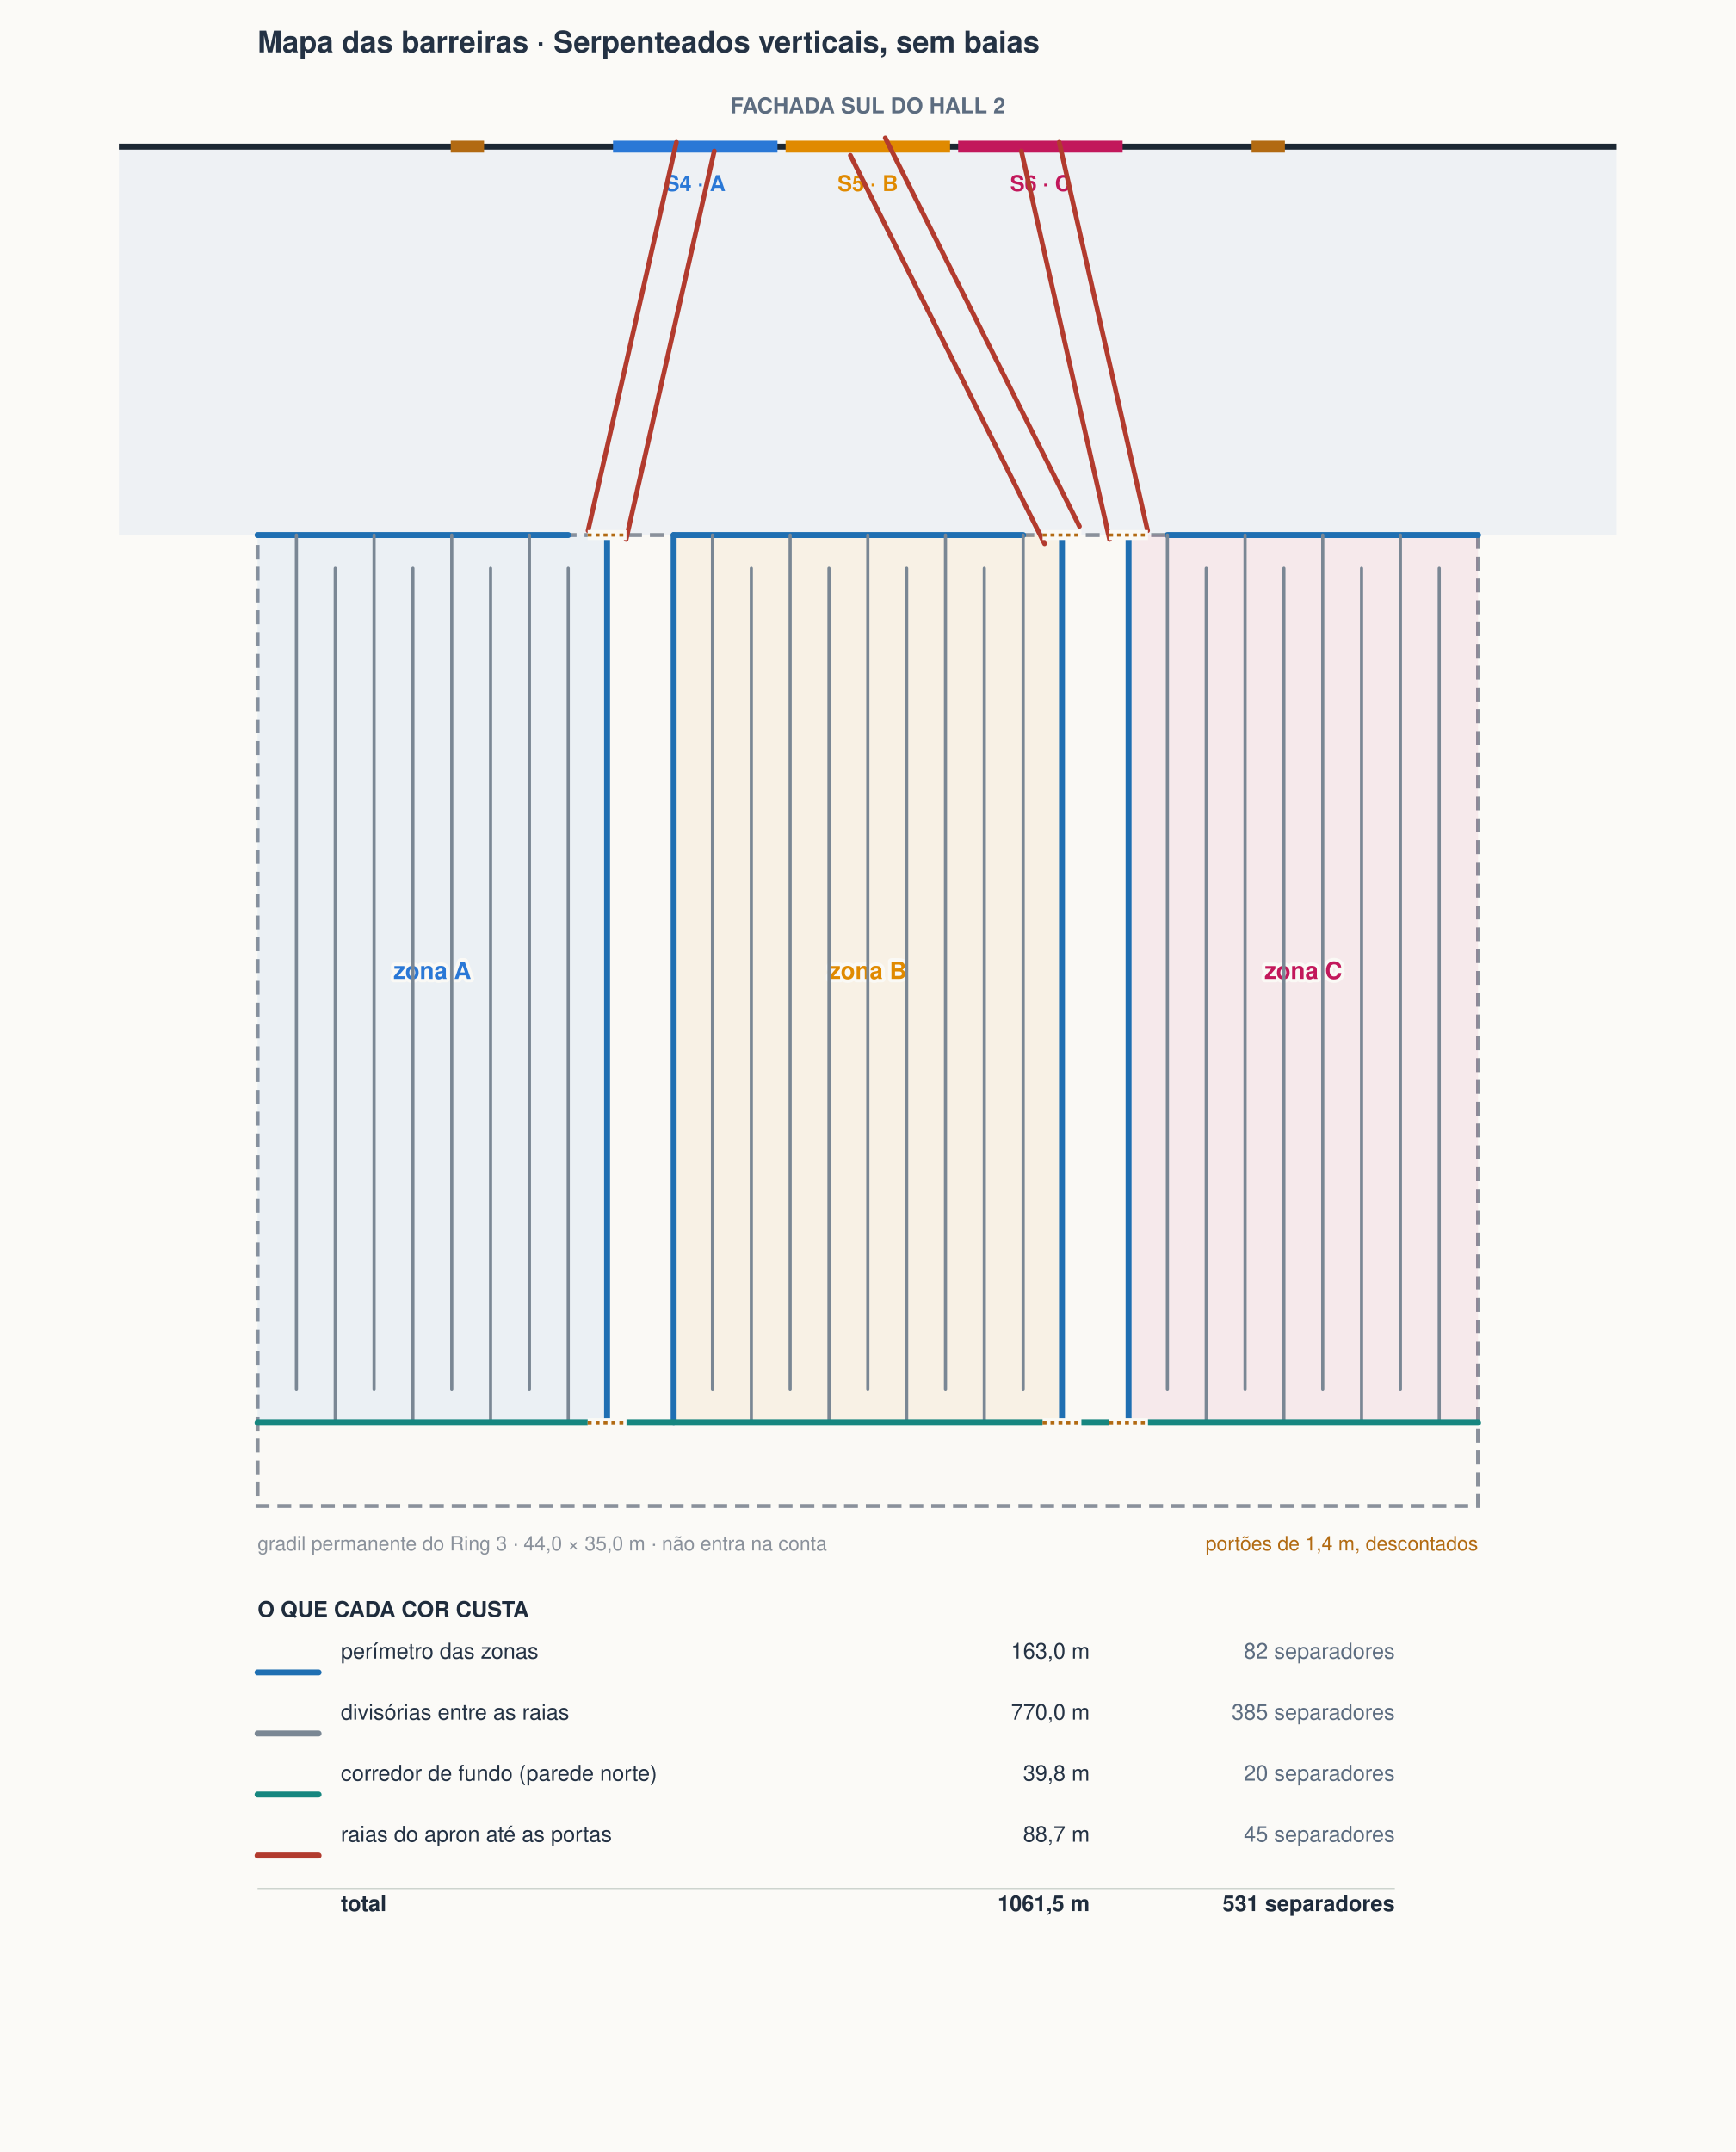
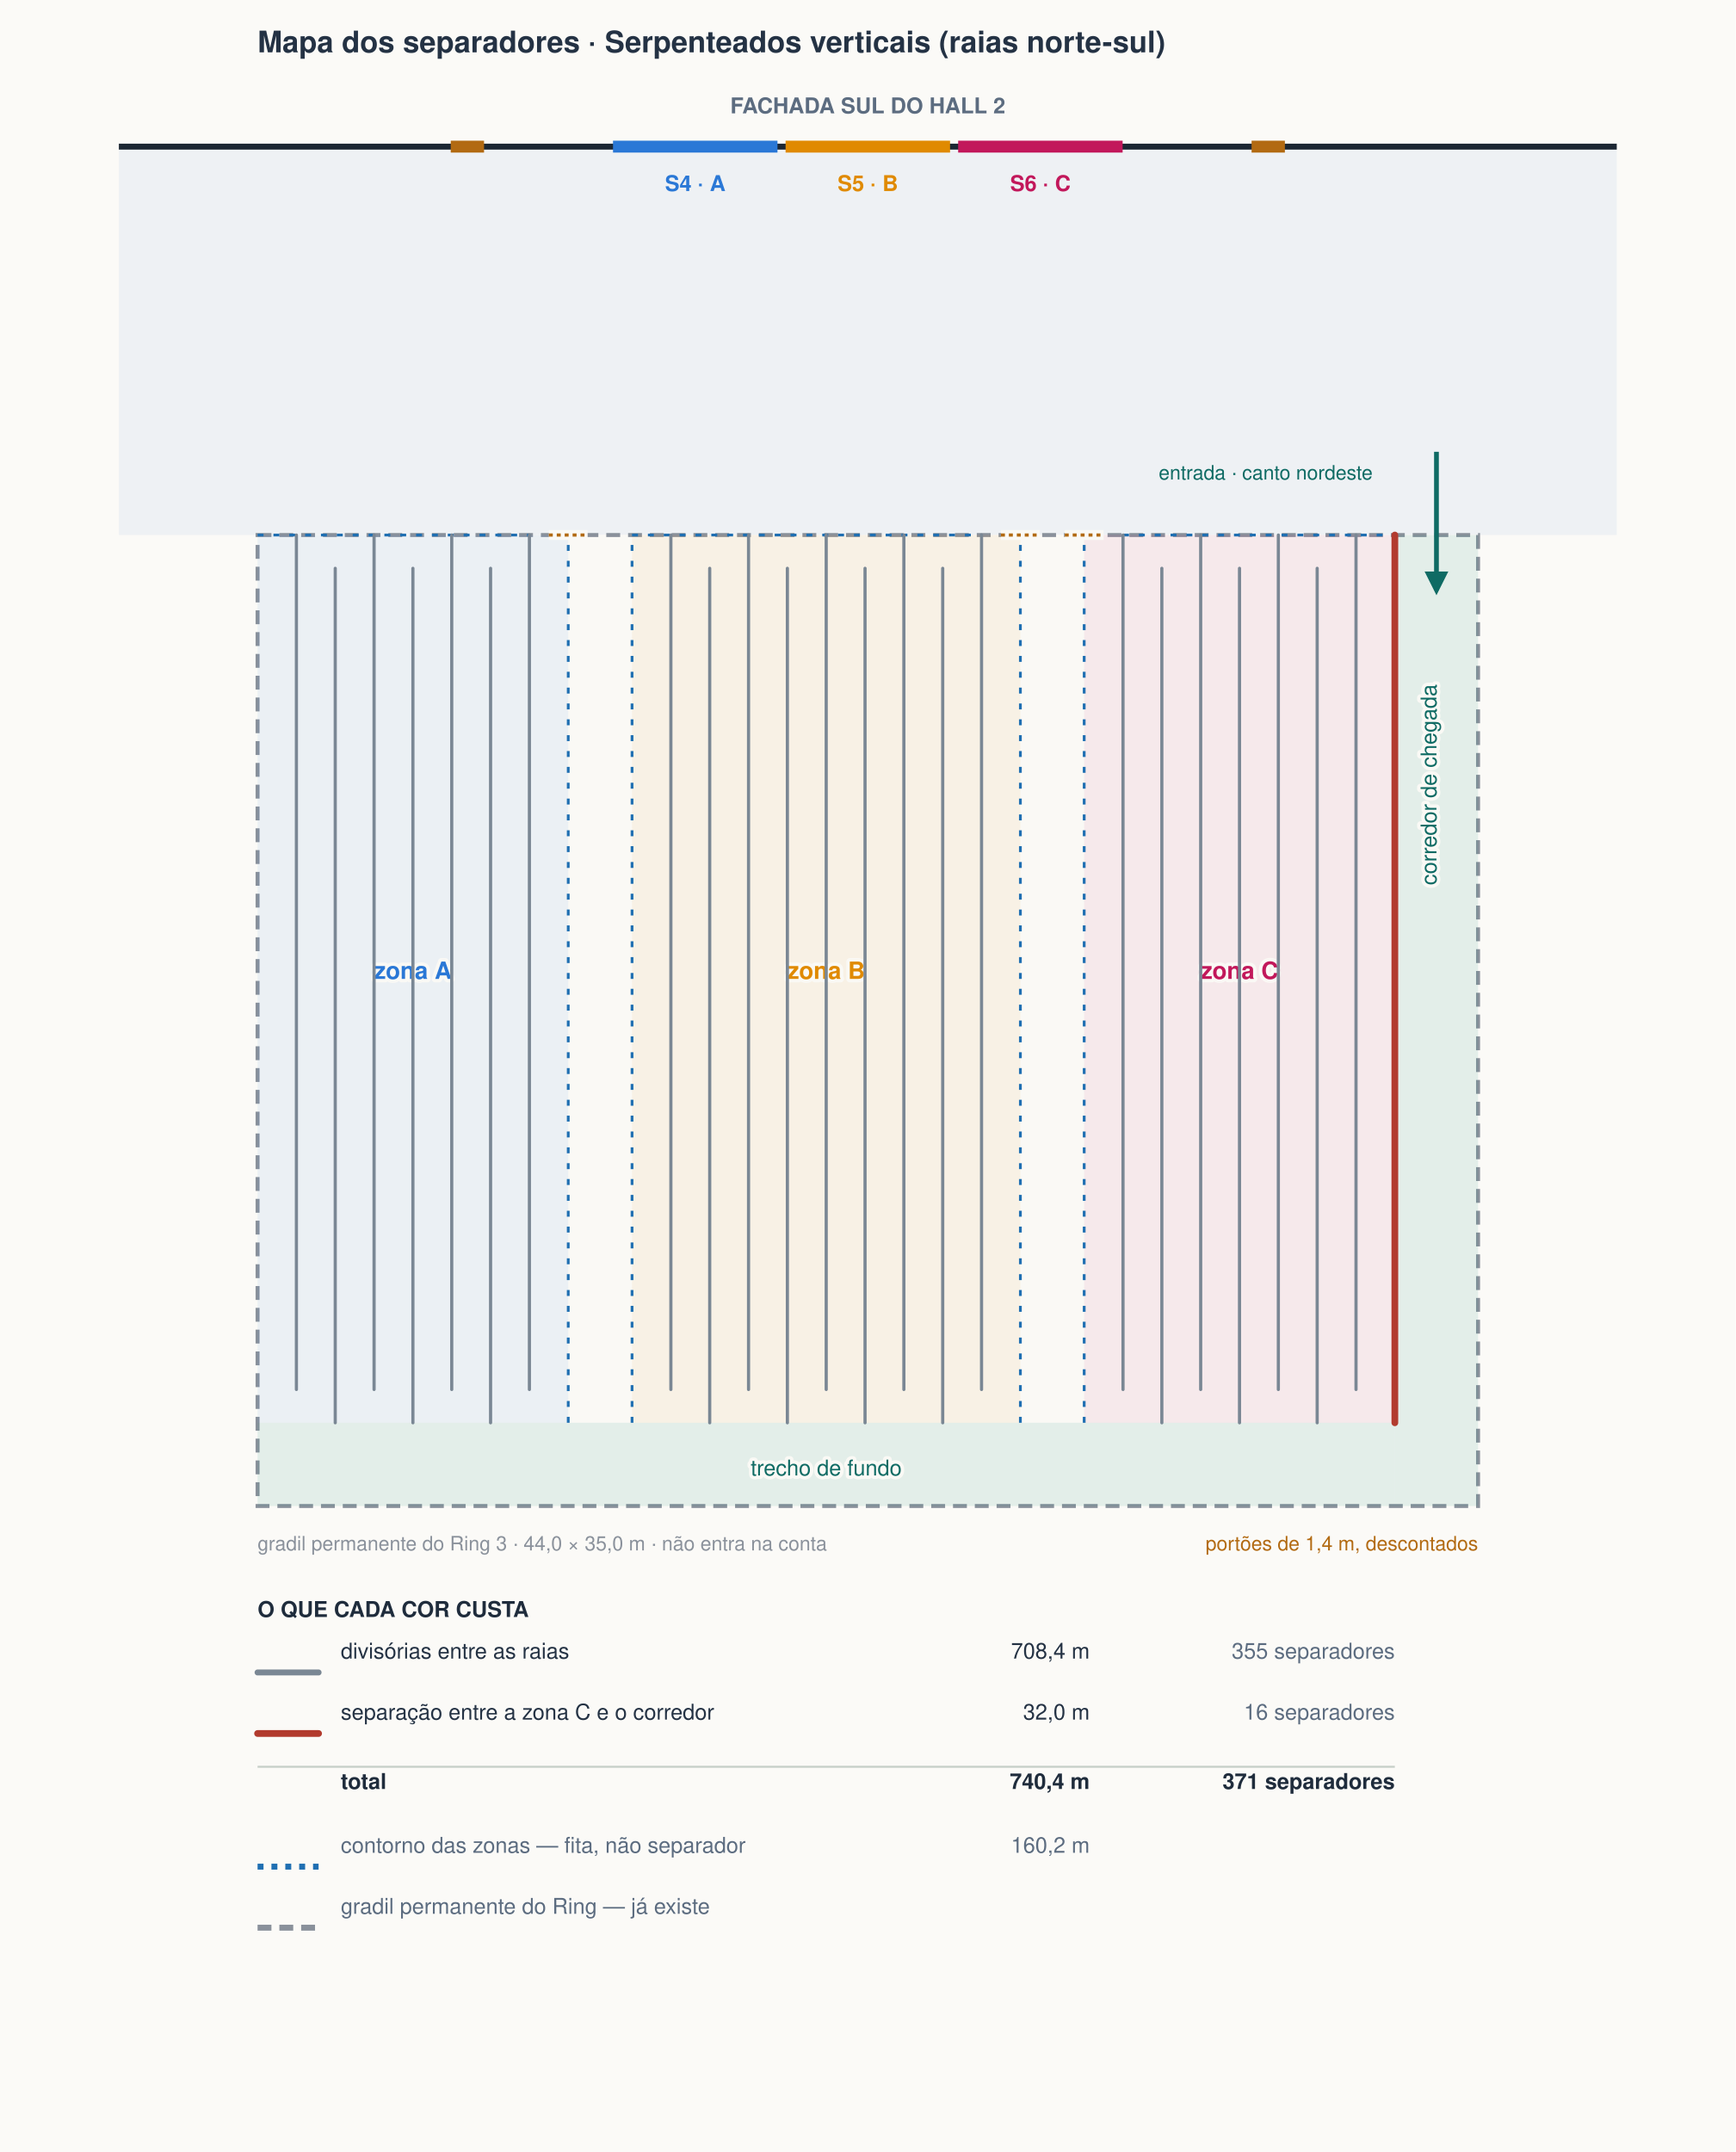
<svg xmlns="http://www.w3.org/2000/svg" viewBox="0 0 876 1086" width="876" height="1086" role="img">
  <rect width="876" height="1086" fill="#fbfaf7" />
  <defs>
    <marker id="seta" viewBox="0 0 10 10" refX="8" refY="5" markerWidth="5" markerHeight="5" orient="auto-start-reverse">
      <path d="M0,0 L10,5 L0,10 z" fill="context-stroke" />
    </marker>
  </defs>
-   <text x="130.0" y="26.4" text-anchor="start" font-family="ui-sans-serif,system-ui,Helvetica,Arial,sans-serif" font-size="15" font-weight="700" fill="#243244">Mapa das barreiras · Serpenteados verticais, sem baias</text>
+   <text x="130.0" y="26.4" text-anchor="start" font-family="ui-sans-serif,system-ui,Helvetica,Arial,sans-serif" font-size="15" font-weight="700" fill="#243244">Mapa dos separadores · Serpenteados verticais (raias norte-sul)</text>
  <rect x="60.0" y="74.0" width="756.0" height="196.0" fill="#eef1f4" />
  <rect x="130.0" y="270.0" width="616.0" height="490.0" fill="#faf9f5" stroke="#8a919b" stroke-width="2.0" stroke-dasharray="7 4" />
  <line x1="60.0" y1="74.0" x2="816.0" y2="74.0" stroke="#1c2733" stroke-width="3" />
  <text x="438.0" y="57.2" text-anchor="middle" font-family="ui-sans-serif,system-ui,Helvetica,Arial,sans-serif" font-size="11" font-weight="700" fill="#5c6c80">FACHADA SUL DO HALL 2</text>
  <line x1="309.4" y1="74.0" x2="392.4" y2="74.0" stroke="#2a78d6" stroke-width="6" />
  <text x="350.9" y="96.4" text-anchor="middle" font-family="ui-sans-serif,system-ui,Helvetica,Arial,sans-serif" font-size="11" font-weight="700" fill="#2a78d6">S4 · A</text>
  <line x1="396.5" y1="74.0" x2="479.5" y2="74.0" stroke="#e08a00" stroke-width="6" />
  <text x="438.0" y="96.4" text-anchor="middle" font-family="ui-sans-serif,system-ui,Helvetica,Arial,sans-serif" font-size="11" font-weight="700" fill="#e08a00">S5 · B</text>
  <line x1="483.6" y1="74.0" x2="566.6" y2="74.0" stroke="#c2185b" stroke-width="6" />
  <text x="525.1" y="96.4" text-anchor="middle" font-family="ui-sans-serif,system-ui,Helvetica,Arial,sans-serif" font-size="11" font-weight="700" fill="#c2185b">S6 · C</text>
  <line x1="227.5" y1="74.0" x2="244.3" y2="74.0" stroke="#b26a12" stroke-width="6" />
  <line x1="631.7" y1="74.0" x2="648.5" y2="74.0" stroke="#b26a12" stroke-width="6" />
-   <rect x="130.0" y="270.0" width="176.4" height="448.0" fill="#2a78d6" fill-opacity=".07" />
-   <text x="218.2" y="494.0" text-anchor="middle" font-family="ui-sans-serif,system-ui,Helvetica,Arial,sans-serif" font-size="12" font-weight="700" fill="#2a78d6" paint-order="stroke" stroke="#faf9f5" stroke-width="3.5" stroke-linejoin="round">zona A</text>
-   <rect x="340.0" y="270.0" width="196.0" height="448.0" fill="#e08a00" fill-opacity=".07" />
-   <text x="438.0" y="494.0" text-anchor="middle" font-family="ui-sans-serif,system-ui,Helvetica,Arial,sans-serif" font-size="12" font-weight="700" fill="#e08a00" paint-order="stroke" stroke="#faf9f5" stroke-width="3.5" stroke-linejoin="round">zona B</text>
-   <rect x="569.6" y="270.0" width="176.4" height="448.0" fill="#c2185b" fill-opacity=".07" />
-   <text x="657.8" y="494.0" text-anchor="middle" font-family="ui-sans-serif,system-ui,Helvetica,Arial,sans-serif" font-size="12" font-weight="700" fill="#c2185b" paint-order="stroke" stroke="#faf9f5" stroke-width="3.5" stroke-linejoin="round">zona C</text>
-   <line x1="130.0" y1="270.0" x2="286.8" y2="270.0" stroke="#1f6fb2" stroke-width="3.0" stroke-linecap="round" />
-   <line x1="306.4" y1="718.0" x2="306.4" y2="270.0" stroke="#1f6fb2" stroke-width="3.0" stroke-linecap="round" />
+   <rect x="130.0" y="270.0" width="156.8" height="448.0" fill="#2a78d6" fill-opacity=".07" />
+   <text x="208.4" y="494.0" text-anchor="middle" font-family="ui-sans-serif,system-ui,Helvetica,Arial,sans-serif" font-size="12" font-weight="700" fill="#2a78d6" paint-order="stroke" stroke="#faf9f5" stroke-width="3.5" stroke-linejoin="round">zona A</text>
+   <rect x="319.0" y="270.0" width="196.0" height="448.0" fill="#e08a00" fill-opacity=".07" />
+   <text x="417.0" y="494.0" text-anchor="middle" font-family="ui-sans-serif,system-ui,Helvetica,Arial,sans-serif" font-size="12" font-weight="700" fill="#e08a00" paint-order="stroke" stroke="#faf9f5" stroke-width="3.5" stroke-linejoin="round">zona B</text>
+   <rect x="547.2" y="270.0" width="156.8" height="448.0" fill="#c2185b" fill-opacity=".07" />
+   <text x="625.6" y="494.0" text-anchor="middle" font-family="ui-sans-serif,system-ui,Helvetica,Arial,sans-serif" font-size="12" font-weight="700" fill="#c2185b" paint-order="stroke" stroke="#faf9f5" stroke-width="3.5" stroke-linejoin="round">zona C</text>
+   <rect x="704.0" y="270.0" width="42.0" height="490.0" fill="#16867f" fill-opacity=".10" />
+   <rect x="130.0" y="718.0" width="574.0" height="42.0" fill="#16867f" fill-opacity=".10" />
+   <text x="725.0" y="396.0" text-anchor="middle" font-family="ui-sans-serif,system-ui,Helvetica,Arial,sans-serif" font-size="11" font-weight="400" fill="#0f6b64" paint-order="stroke" stroke="#faf9f5" stroke-width="3.5" stroke-linejoin="round" transform="rotate(-90 725.0 396.0)">corredor de chegada</text>
+   <text x="417.0" y="744.6" text-anchor="middle" font-family="ui-sans-serif,system-ui,Helvetica,Arial,sans-serif" font-size="11" font-weight="400" fill="#0f6b64" paint-order="stroke" stroke="#faf9f5" stroke-width="3.5" stroke-linejoin="round">trecho de fundo</text>
+   <line x1="725.0" y1="228.0" x2="725.0" y2="298.0" stroke="#0f6b64" stroke-width="2.4" marker-end="url(#seta)" />
+   <text x="692.8" y="242.0" text-anchor="end" font-family="ui-sans-serif,system-ui,Helvetica,Arial,sans-serif" font-size="10" font-weight="400" fill="#0f6b64">entrada · canto nordeste</text>
+   <line x1="130.0" y1="270.0" x2="267.2" y2="270.0" stroke="#1f6fb2" stroke-width="1.4" stroke-dasharray="3 5" />
+   <line x1="286.8" y1="718.0" x2="286.8" y2="270.0" stroke="#1f6fb2" stroke-width="1.4" stroke-dasharray="3 5" />
+   <line x1="319.0" y1="270.0" x2="495.4" y2="270.0" stroke="#1f6fb2" stroke-width="1.4" stroke-dasharray="3 5" />
+   <line x1="319.0" y1="718.0" x2="319.0" y2="270.0" stroke="#1f6fb2" stroke-width="1.4" stroke-dasharray="3 5" />
+   <line x1="515.0" y1="718.0" x2="515.0" y2="270.0" stroke="#1f6fb2" stroke-width="1.4" stroke-dasharray="3 5" />
+   <line x1="566.8" y1="270.0" x2="704.0" y2="270.0" stroke="#1f6fb2" stroke-width="1.4" stroke-dasharray="3 5" />
+   <line x1="547.2" y1="718.0" x2="547.2" y2="270.0" stroke="#1f6fb2" stroke-width="1.4" stroke-dasharray="3 5" />
  <line x1="149.6" y1="701.2" x2="149.6" y2="270.0" stroke="#7a8794" stroke-width="1.6" stroke-linecap="round" />
  <line x1="169.2" y1="718.0" x2="169.2" y2="286.8" stroke="#7a8794" stroke-width="1.6" stroke-linecap="round" />
  <line x1="188.8" y1="701.2" x2="188.8" y2="270.0" stroke="#7a8794" stroke-width="1.6" stroke-linecap="round" />
  <line x1="208.4" y1="718.0" x2="208.4" y2="286.8" stroke="#7a8794" stroke-width="1.6" stroke-linecap="round" />
  <line x1="228.0" y1="701.2" x2="228.0" y2="270.0" stroke="#7a8794" stroke-width="1.6" stroke-linecap="round" />
  <line x1="247.6" y1="718.0" x2="247.6" y2="286.8" stroke="#7a8794" stroke-width="1.6" stroke-linecap="round" />
  <line x1="267.2" y1="701.2" x2="267.2" y2="270.0" stroke="#7a8794" stroke-width="1.6" stroke-linecap="round" />
-   <line x1="286.8" y1="718.0" x2="286.8" y2="286.8" stroke="#7a8794" stroke-width="1.6" stroke-linecap="round" />
-   <line x1="340.0" y1="270.0" x2="516.4" y2="270.0" stroke="#1f6fb2" stroke-width="3.0" stroke-linecap="round" />
-   <line x1="340.0" y1="718.0" x2="340.0" y2="270.0" stroke="#1f6fb2" stroke-width="3.0" stroke-linecap="round" />
-   <line x1="536.0" y1="718.0" x2="536.0" y2="270.0" stroke="#1f6fb2" stroke-width="3.0" stroke-linecap="round" />
-   <line x1="359.6" y1="701.2" x2="359.6" y2="270.0" stroke="#7a8794" stroke-width="1.6" stroke-linecap="round" />
-   <line x1="379.2" y1="718.0" x2="379.2" y2="286.8" stroke="#7a8794" stroke-width="1.6" stroke-linecap="round" />
-   <line x1="398.8" y1="701.2" x2="398.8" y2="270.0" stroke="#7a8794" stroke-width="1.6" stroke-linecap="round" />
-   <line x1="418.4" y1="718.0" x2="418.4" y2="286.8" stroke="#7a8794" stroke-width="1.6" stroke-linecap="round" />
-   <line x1="438.0" y1="701.2" x2="438.0" y2="270.0" stroke="#7a8794" stroke-width="1.6" stroke-linecap="round" />
-   <line x1="457.6" y1="718.0" x2="457.6" y2="286.8" stroke="#7a8794" stroke-width="1.6" stroke-linecap="round" />
-   <line x1="477.2" y1="701.2" x2="477.2" y2="270.0" stroke="#7a8794" stroke-width="1.6" stroke-linecap="round" />
-   <line x1="496.8" y1="718.0" x2="496.8" y2="286.8" stroke="#7a8794" stroke-width="1.6" stroke-linecap="round" />
-   <line x1="516.4" y1="701.2" x2="516.4" y2="270.0" stroke="#7a8794" stroke-width="1.6" stroke-linecap="round" />
-   <line x1="589.2" y1="270.0" x2="746.0" y2="270.0" stroke="#1f6fb2" stroke-width="3.0" stroke-linecap="round" />
-   <line x1="569.6" y1="718.0" x2="569.6" y2="270.0" stroke="#1f6fb2" stroke-width="3.0" stroke-linecap="round" />
-   <line x1="589.2" y1="701.2" x2="589.2" y2="270.0" stroke="#7a8794" stroke-width="1.6" stroke-linecap="round" />
-   <line x1="608.8" y1="718.0" x2="608.8" y2="286.8" stroke="#7a8794" stroke-width="1.6" stroke-linecap="round" />
-   <line x1="628.4" y1="701.2" x2="628.4" y2="270.0" stroke="#7a8794" stroke-width="1.6" stroke-linecap="round" />
-   <line x1="648.0" y1="718.0" x2="648.0" y2="286.8" stroke="#7a8794" stroke-width="1.6" stroke-linecap="round" />
-   <line x1="667.6" y1="701.2" x2="667.6" y2="270.0" stroke="#7a8794" stroke-width="1.6" stroke-linecap="round" />
-   <line x1="687.2" y1="718.0" x2="687.2" y2="286.8" stroke="#7a8794" stroke-width="1.6" stroke-linecap="round" />
-   <line x1="706.8" y1="701.2" x2="706.8" y2="270.0" stroke="#7a8794" stroke-width="1.6" stroke-linecap="round" />
-   <line x1="726.4" y1="718.0" x2="726.4" y2="286.8" stroke="#7a8794" stroke-width="1.6" stroke-linecap="round" />
-   <line x1="130.0" y1="718.0" x2="296.6" y2="718.0" stroke="#16867f" stroke-width="3.0" stroke-linecap="round" />
-   <line x1="316.2" y1="718.0" x2="526.2" y2="718.0" stroke="#16867f" stroke-width="3.0" stroke-linecap="round" />
-   <line x1="545.8" y1="718.0" x2="559.8" y2="718.0" stroke="#16867f" stroke-width="3.0" stroke-linecap="round" />
-   <line x1="579.4" y1="718.0" x2="746.0" y2="718.0" stroke="#16867f" stroke-width="3.0" stroke-linecap="round" />
-   <line x1="316.0" y1="272.2" x2="360.5" y2="76.2" stroke="#b23b2e" stroke-width="2.4" stroke-linecap="round" />
-   <line x1="296.8" y1="267.8" x2="341.4" y2="71.8" stroke="#b23b2e" stroke-width="2.4" stroke-linecap="round" />
-   <line x1="544.8" y1="265.6" x2="446.8" y2="69.6" stroke="#b23b2e" stroke-width="2.4" stroke-linecap="round" />
-   <line x1="527.2" y1="274.4" x2="429.2" y2="78.4" stroke="#b23b2e" stroke-width="2.4" stroke-linecap="round" />
-   <line x1="579.2" y1="267.8" x2="534.6" y2="71.8" stroke="#b23b2e" stroke-width="2.4" stroke-linecap="round" />
-   <line x1="560.0" y1="272.2" x2="515.5" y2="76.2" stroke="#b23b2e" stroke-width="2.4" stroke-linecap="round" />
-   <line x1="296.6" y1="270.0" x2="316.2" y2="270.0" stroke="#faf9f5" stroke-width="5" />
-   <line x1="296.6" y1="270.0" x2="316.2" y2="270.0" stroke="#b26a12" stroke-width="1.6" stroke-dasharray="2 2" />
-   <line x1="296.6" y1="718.0" x2="316.2" y2="718.0" stroke="#faf9f5" stroke-width="5" />
-   <line x1="296.6" y1="718.0" x2="316.2" y2="718.0" stroke="#b26a12" stroke-width="1.6" stroke-dasharray="2 2" />
-   <line x1="526.2" y1="270.0" x2="545.8" y2="270.0" stroke="#faf9f5" stroke-width="5" />
-   <line x1="526.2" y1="270.0" x2="545.8" y2="270.0" stroke="#b26a12" stroke-width="1.6" stroke-dasharray="2 2" />
-   <line x1="526.2" y1="718.0" x2="545.8" y2="718.0" stroke="#faf9f5" stroke-width="5" />
-   <line x1="526.2" y1="718.0" x2="545.8" y2="718.0" stroke="#b26a12" stroke-width="1.6" stroke-dasharray="2 2" />
-   <line x1="559.8" y1="270.0" x2="579.4" y2="270.0" stroke="#faf9f5" stroke-width="5" />
-   <line x1="559.8" y1="270.0" x2="579.4" y2="270.0" stroke="#b26a12" stroke-width="1.6" stroke-dasharray="2 2" />
-   <line x1="559.8" y1="718.0" x2="579.4" y2="718.0" stroke="#faf9f5" stroke-width="5" />
-   <line x1="559.8" y1="718.0" x2="579.4" y2="718.0" stroke="#b26a12" stroke-width="1.6" stroke-dasharray="2 2" />
+   <line x1="338.6" y1="701.2" x2="338.6" y2="270.0" stroke="#7a8794" stroke-width="1.6" stroke-linecap="round" />
+   <line x1="358.2" y1="718.0" x2="358.2" y2="286.8" stroke="#7a8794" stroke-width="1.6" stroke-linecap="round" />
+   <line x1="377.8" y1="701.2" x2="377.8" y2="270.0" stroke="#7a8794" stroke-width="1.6" stroke-linecap="round" />
+   <line x1="397.4" y1="718.0" x2="397.4" y2="286.8" stroke="#7a8794" stroke-width="1.6" stroke-linecap="round" />
+   <line x1="417.0" y1="701.2" x2="417.0" y2="270.0" stroke="#7a8794" stroke-width="1.6" stroke-linecap="round" />
+   <line x1="436.6" y1="718.0" x2="436.6" y2="286.8" stroke="#7a8794" stroke-width="1.6" stroke-linecap="round" />
+   <line x1="456.2" y1="701.2" x2="456.2" y2="270.0" stroke="#7a8794" stroke-width="1.6" stroke-linecap="round" />
+   <line x1="475.8" y1="718.0" x2="475.8" y2="286.8" stroke="#7a8794" stroke-width="1.6" stroke-linecap="round" />
+   <line x1="495.4" y1="701.2" x2="495.4" y2="270.0" stroke="#7a8794" stroke-width="1.6" stroke-linecap="round" />
+   <line x1="566.8" y1="701.2" x2="566.8" y2="270.0" stroke="#7a8794" stroke-width="1.6" stroke-linecap="round" />
+   <line x1="586.4" y1="718.0" x2="586.4" y2="286.8" stroke="#7a8794" stroke-width="1.6" stroke-linecap="round" />
+   <line x1="606.0" y1="701.2" x2="606.0" y2="270.0" stroke="#7a8794" stroke-width="1.6" stroke-linecap="round" />
+   <line x1="625.6" y1="718.0" x2="625.6" y2="286.8" stroke="#7a8794" stroke-width="1.6" stroke-linecap="round" />
+   <line x1="645.2" y1="701.2" x2="645.2" y2="270.0" stroke="#7a8794" stroke-width="1.6" stroke-linecap="round" />
+   <line x1="664.8" y1="718.0" x2="664.8" y2="286.8" stroke="#7a8794" stroke-width="1.6" stroke-linecap="round" />
+   <line x1="684.4" y1="701.2" x2="684.4" y2="270.0" stroke="#7a8794" stroke-width="1.6" stroke-linecap="round" />
+   <line x1="704.0" y1="718.0" x2="704.0" y2="270.0" stroke="#b23b2e" stroke-width="3.4" stroke-linecap="round" />
+   <line x1="277.0" y1="270.0" x2="296.6" y2="270.0" stroke="#faf9f5" stroke-width="5" />
+   <line x1="277.0" y1="270.0" x2="296.6" y2="270.0" stroke="#b26a12" stroke-width="1.6" stroke-dasharray="2 2" />
+   <line x1="505.2" y1="270.0" x2="524.8" y2="270.0" stroke="#faf9f5" stroke-width="5" />
+   <line x1="505.2" y1="270.0" x2="524.8" y2="270.0" stroke="#b26a12" stroke-width="1.6" stroke-dasharray="2 2" />
+   <line x1="537.4" y1="270.0" x2="557.0" y2="270.0" stroke="#faf9f5" stroke-width="5" />
+   <line x1="537.4" y1="270.0" x2="557.0" y2="270.0" stroke="#b26a12" stroke-width="1.6" stroke-dasharray="2 2" />
  <text x="130.0" y="782.4" text-anchor="start" font-family="ui-sans-serif,system-ui,Helvetica,Arial,sans-serif" font-size="10" font-weight="400" fill="#8a919b">gradil permanente do Ring 3 · 44,0 × 35,0 m · não entra na conta</text>
  <text x="746.0" y="782.4" text-anchor="end" font-family="ui-sans-serif,system-ui,Helvetica,Arial,sans-serif" font-size="10" font-weight="400" fill="#b26a12">portões de 1,4 m, descontados</text>
  <text x="130.0" y="816.0" text-anchor="start" font-family="ui-sans-serif,system-ui,Helvetica,Arial,sans-serif" font-size="11" font-weight="700" fill="#1f2c3c">O QUE CADA COR CUSTA</text>
-   <line x1="130.0" y1="844.0" x2="160.8" y2="844.0" stroke="#1f6fb2" stroke-width="3.0" stroke-linecap="round" />
-   <text x="172.0" y="837.0" text-anchor="start" font-family="ui-sans-serif,system-ui,Helvetica,Arial,sans-serif" font-size="11" font-weight="400" fill="#243244">perímetro das zonas</text>
-   <text x="550.0" y="837.0" text-anchor="end" font-family="ui-sans-serif,system-ui,Helvetica,Arial,sans-serif" font-size="11" font-weight="400" fill="#243244">163,0 m</text>
-   <text x="704.0" y="837.0" text-anchor="end" font-family="ui-sans-serif,system-ui,Helvetica,Arial,sans-serif" font-size="11" font-weight="400" fill="#5c6c80">82 separadores</text>
-   <line x1="130.0" y1="874.8" x2="160.8" y2="874.8" stroke="#7a8794" stroke-width="3.0" stroke-linecap="round" />
-   <text x="172.0" y="867.8" text-anchor="start" font-family="ui-sans-serif,system-ui,Helvetica,Arial,sans-serif" font-size="11" font-weight="400" fill="#243244">divisórias entre as raias</text>
-   <text x="550.0" y="867.8" text-anchor="end" font-family="ui-sans-serif,system-ui,Helvetica,Arial,sans-serif" font-size="11" font-weight="400" fill="#243244">770,0 m</text>
-   <text x="704.0" y="867.8" text-anchor="end" font-family="ui-sans-serif,system-ui,Helvetica,Arial,sans-serif" font-size="11" font-weight="400" fill="#5c6c80">385 separadores</text>
-   <line x1="130.0" y1="905.6" x2="160.8" y2="905.6" stroke="#16867f" stroke-width="3.0" stroke-linecap="round" />
-   <text x="172.0" y="898.6" text-anchor="start" font-family="ui-sans-serif,system-ui,Helvetica,Arial,sans-serif" font-size="11" font-weight="400" fill="#243244">corredor de fundo (parede norte)</text>
-   <text x="550.0" y="898.6" text-anchor="end" font-family="ui-sans-serif,system-ui,Helvetica,Arial,sans-serif" font-size="11" font-weight="400" fill="#243244">39,8 m</text>
-   <text x="704.0" y="898.6" text-anchor="end" font-family="ui-sans-serif,system-ui,Helvetica,Arial,sans-serif" font-size="11" font-weight="400" fill="#5c6c80">20 separadores</text>
-   <line x1="130.0" y1="936.4" x2="160.8" y2="936.4" stroke="#b23b2e" stroke-width="3.0" stroke-linecap="round" />
-   <text x="172.0" y="929.4" text-anchor="start" font-family="ui-sans-serif,system-ui,Helvetica,Arial,sans-serif" font-size="11" font-weight="400" fill="#243244">raias do apron até as portas</text>
-   <text x="550.0" y="929.4" text-anchor="end" font-family="ui-sans-serif,system-ui,Helvetica,Arial,sans-serif" font-size="11" font-weight="400" fill="#243244">88,7 m</text>
-   <text x="704.0" y="929.4" text-anchor="end" font-family="ui-sans-serif,system-ui,Helvetica,Arial,sans-serif" font-size="11" font-weight="400" fill="#5c6c80">45 separadores</text>
-   <line x1="130.0" y1="953.2" x2="704.0" y2="953.2" stroke="#c6cfc8" stroke-width="1" />
-   <text x="172.0" y="964.4" text-anchor="start" font-family="ui-sans-serif,system-ui,Helvetica,Arial,sans-serif" font-size="11" font-weight="700" fill="#1f2c3c">total</text>
-   <text x="550.0" y="964.4" text-anchor="end" font-family="ui-sans-serif,system-ui,Helvetica,Arial,sans-serif" font-size="11" font-weight="700" fill="#1f2c3c">1061,5 m</text>
-   <text x="704.0" y="964.4" text-anchor="end" font-family="ui-sans-serif,system-ui,Helvetica,Arial,sans-serif" font-size="11" font-weight="700" fill="#1f2c3c">531 separadores</text>
+   <line x1="130.0" y1="844.0" x2="160.8" y2="844.0" stroke="#7a8794" stroke-width="3.0" stroke-linecap="round" />
+   <text x="172.0" y="837.0" text-anchor="start" font-family="ui-sans-serif,system-ui,Helvetica,Arial,sans-serif" font-size="11" font-weight="400" fill="#243244">divisórias entre as raias</text>
+   <text x="550.0" y="837.0" text-anchor="end" font-family="ui-sans-serif,system-ui,Helvetica,Arial,sans-serif" font-size="11" font-weight="400" fill="#243244">708,4 m</text>
+   <text x="704.0" y="837.0" text-anchor="end" font-family="ui-sans-serif,system-ui,Helvetica,Arial,sans-serif" font-size="11" font-weight="400" fill="#5c6c80">355 separadores</text>
+   <line x1="130.0" y1="874.8" x2="160.8" y2="874.8" stroke="#b23b2e" stroke-width="3.4" stroke-linecap="round" />
+   <text x="172.0" y="867.8" text-anchor="start" font-family="ui-sans-serif,system-ui,Helvetica,Arial,sans-serif" font-size="11" font-weight="400" fill="#243244">separação entre a zona C e o corredor</text>
+   <text x="550.0" y="867.8" text-anchor="end" font-family="ui-sans-serif,system-ui,Helvetica,Arial,sans-serif" font-size="11" font-weight="400" fill="#243244">32,0 m</text>
+   <text x="704.0" y="867.8" text-anchor="end" font-family="ui-sans-serif,system-ui,Helvetica,Arial,sans-serif" font-size="11" font-weight="400" fill="#5c6c80">16 separadores</text>
+   <line x1="130.0" y1="891.6" x2="704.0" y2="891.6" stroke="#c6cfc8" stroke-width="1" />
+   <text x="172.0" y="902.8" text-anchor="start" font-family="ui-sans-serif,system-ui,Helvetica,Arial,sans-serif" font-size="11" font-weight="700" fill="#1f2c3c">total</text>
+   <text x="550.0" y="902.8" text-anchor="end" font-family="ui-sans-serif,system-ui,Helvetica,Arial,sans-serif" font-size="11" font-weight="700" fill="#1f2c3c">740,4 m</text>
+   <text x="704.0" y="902.8" text-anchor="end" font-family="ui-sans-serif,system-ui,Helvetica,Arial,sans-serif" font-size="11" font-weight="700" fill="#1f2c3c">371 separadores</text>
+   <line x1="130.0" y1="942.0" x2="160.8" y2="942.0" stroke="#1f6fb2" stroke-width="3" stroke-dasharray="3 4" />
+   <text x="172.0" y="935.0" text-anchor="start" font-family="ui-sans-serif,system-ui,Helvetica,Arial,sans-serif" font-size="11" font-weight="400" fill="#5c6c80">contorno das zonas — fita, não separador</text>
+   <text x="550.0" y="935.0" text-anchor="end" font-family="ui-sans-serif,system-ui,Helvetica,Arial,sans-serif" font-size="11" font-weight="400" fill="#5c6c80">160,2 m</text>
+   <line x1="130.0" y1="972.8" x2="160.8" y2="972.8" stroke="#8a919b" stroke-width="3" stroke-dasharray="7 4" />
+   <text x="172.0" y="965.8" text-anchor="start" font-family="ui-sans-serif,system-ui,Helvetica,Arial,sans-serif" font-size="11" font-weight="400" fill="#5c6c80">gradil permanente do Ring — já existe</text>
</svg>
